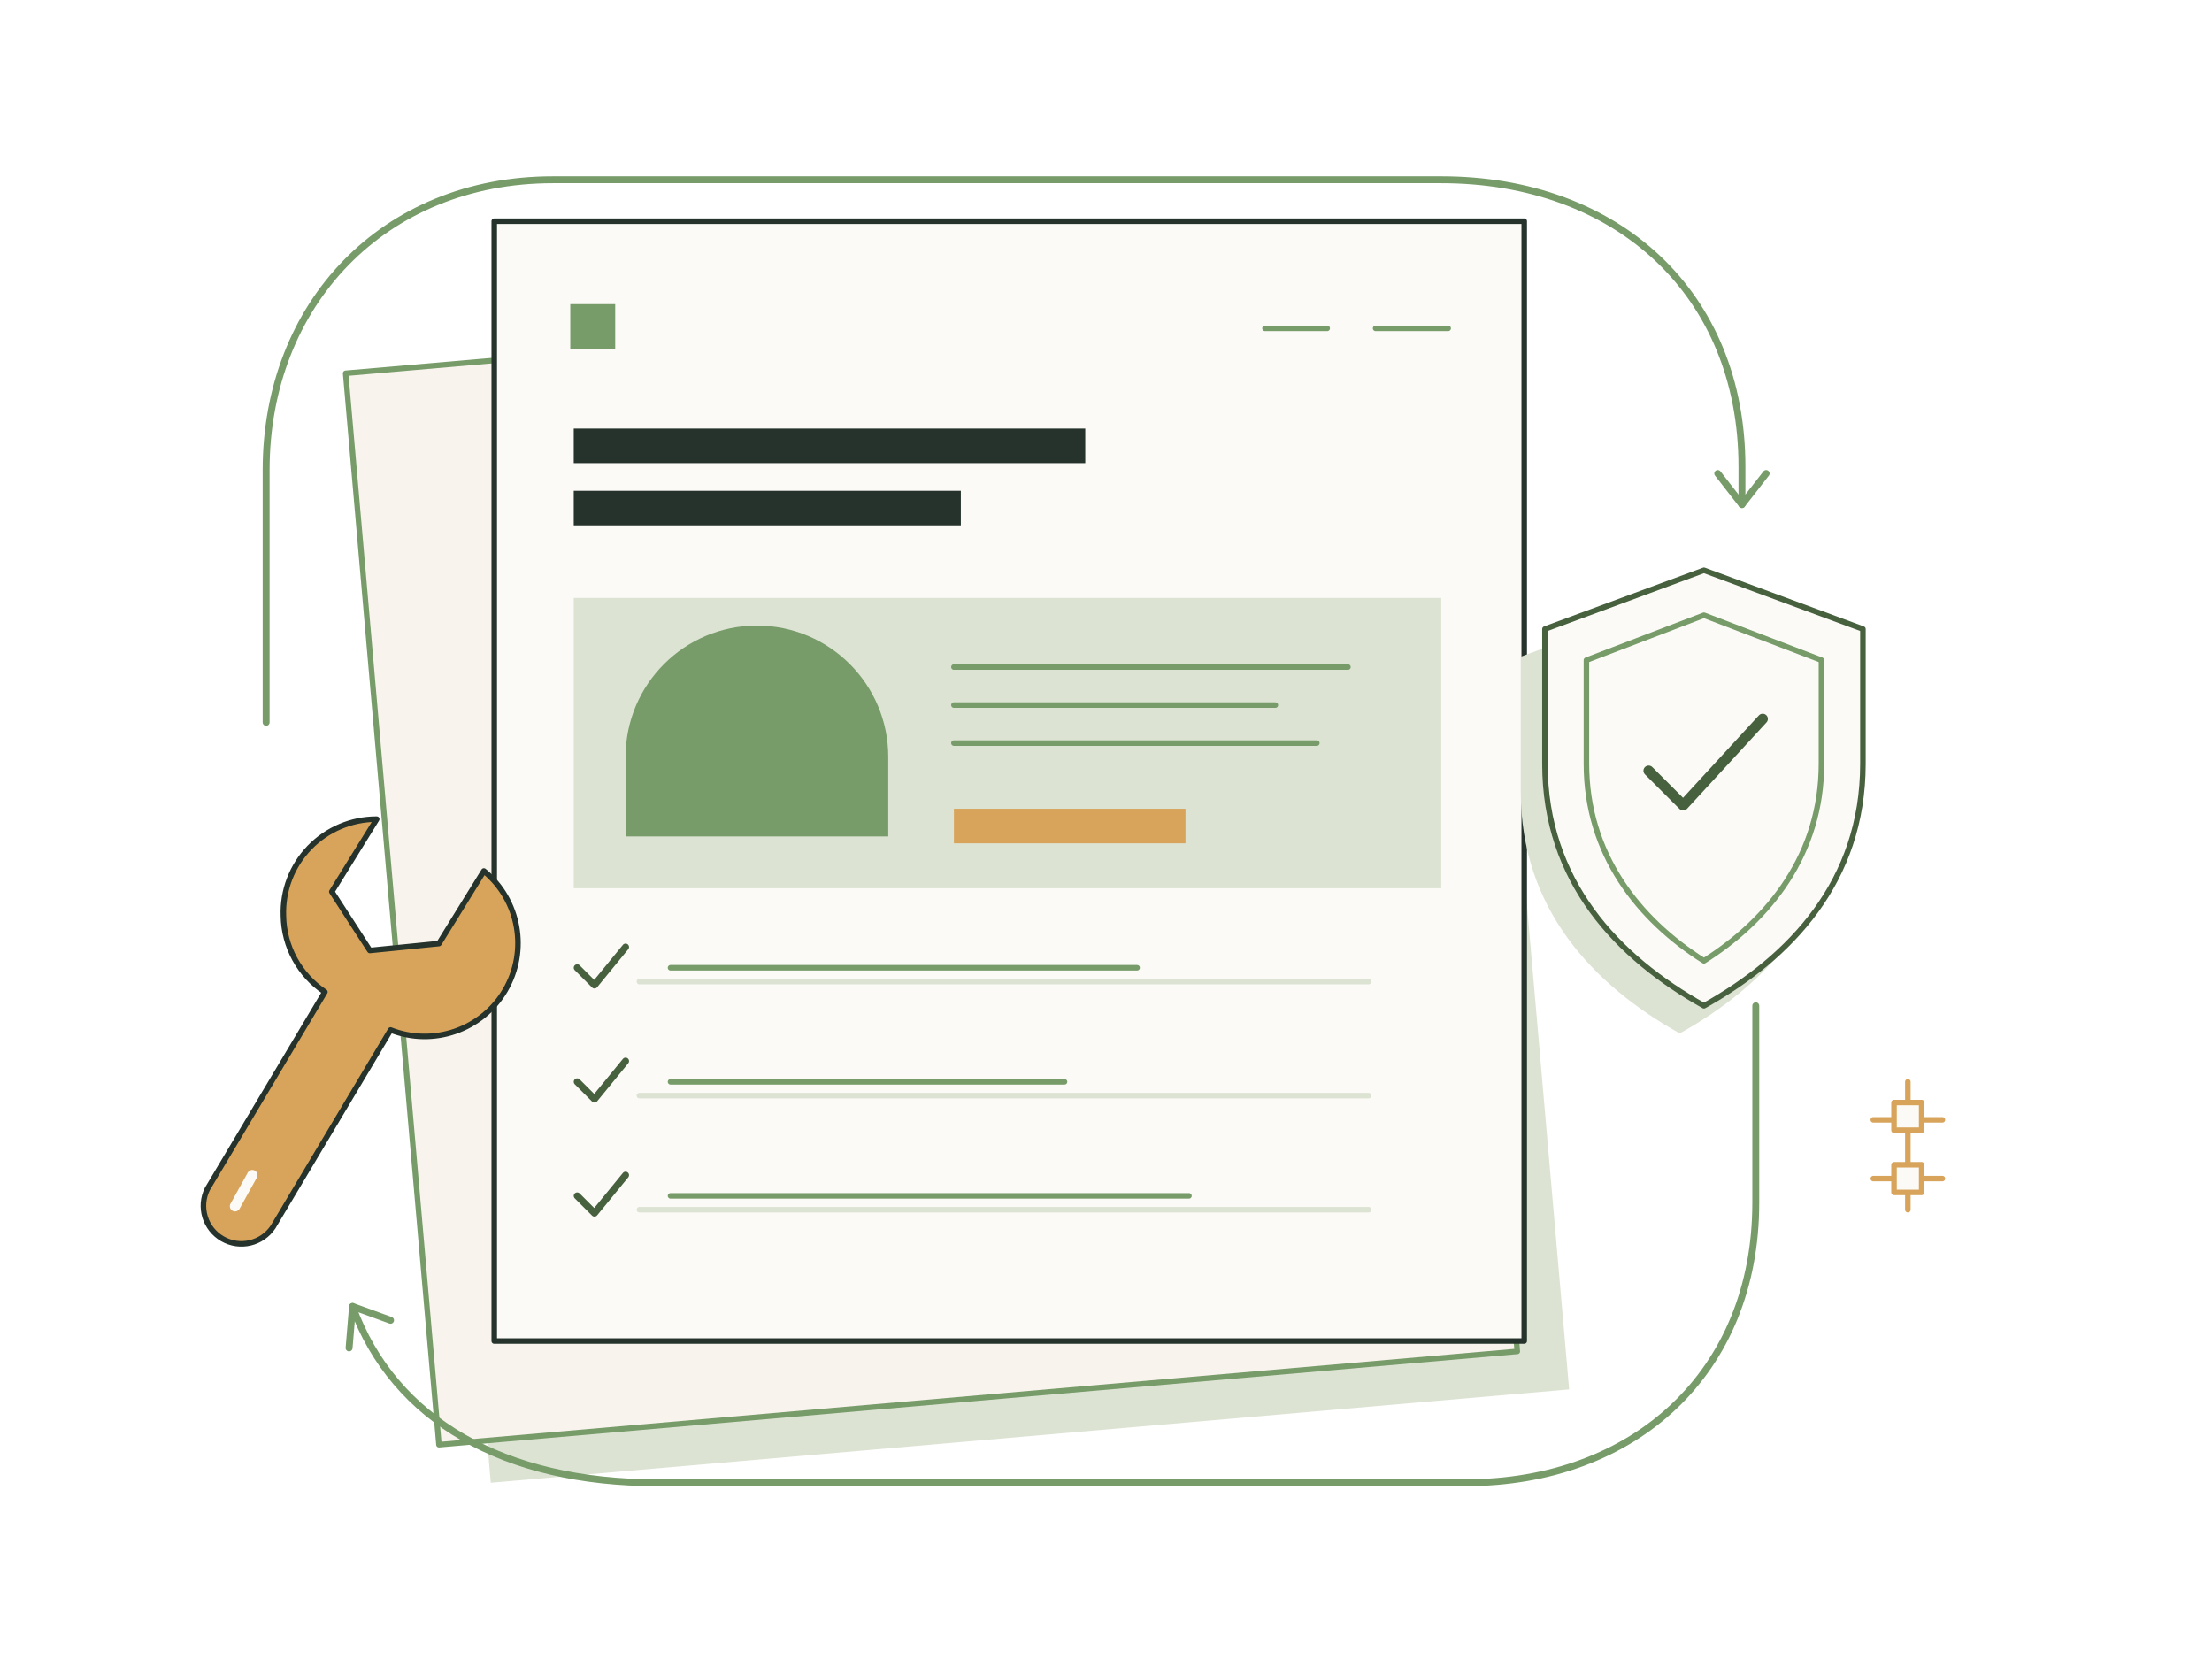
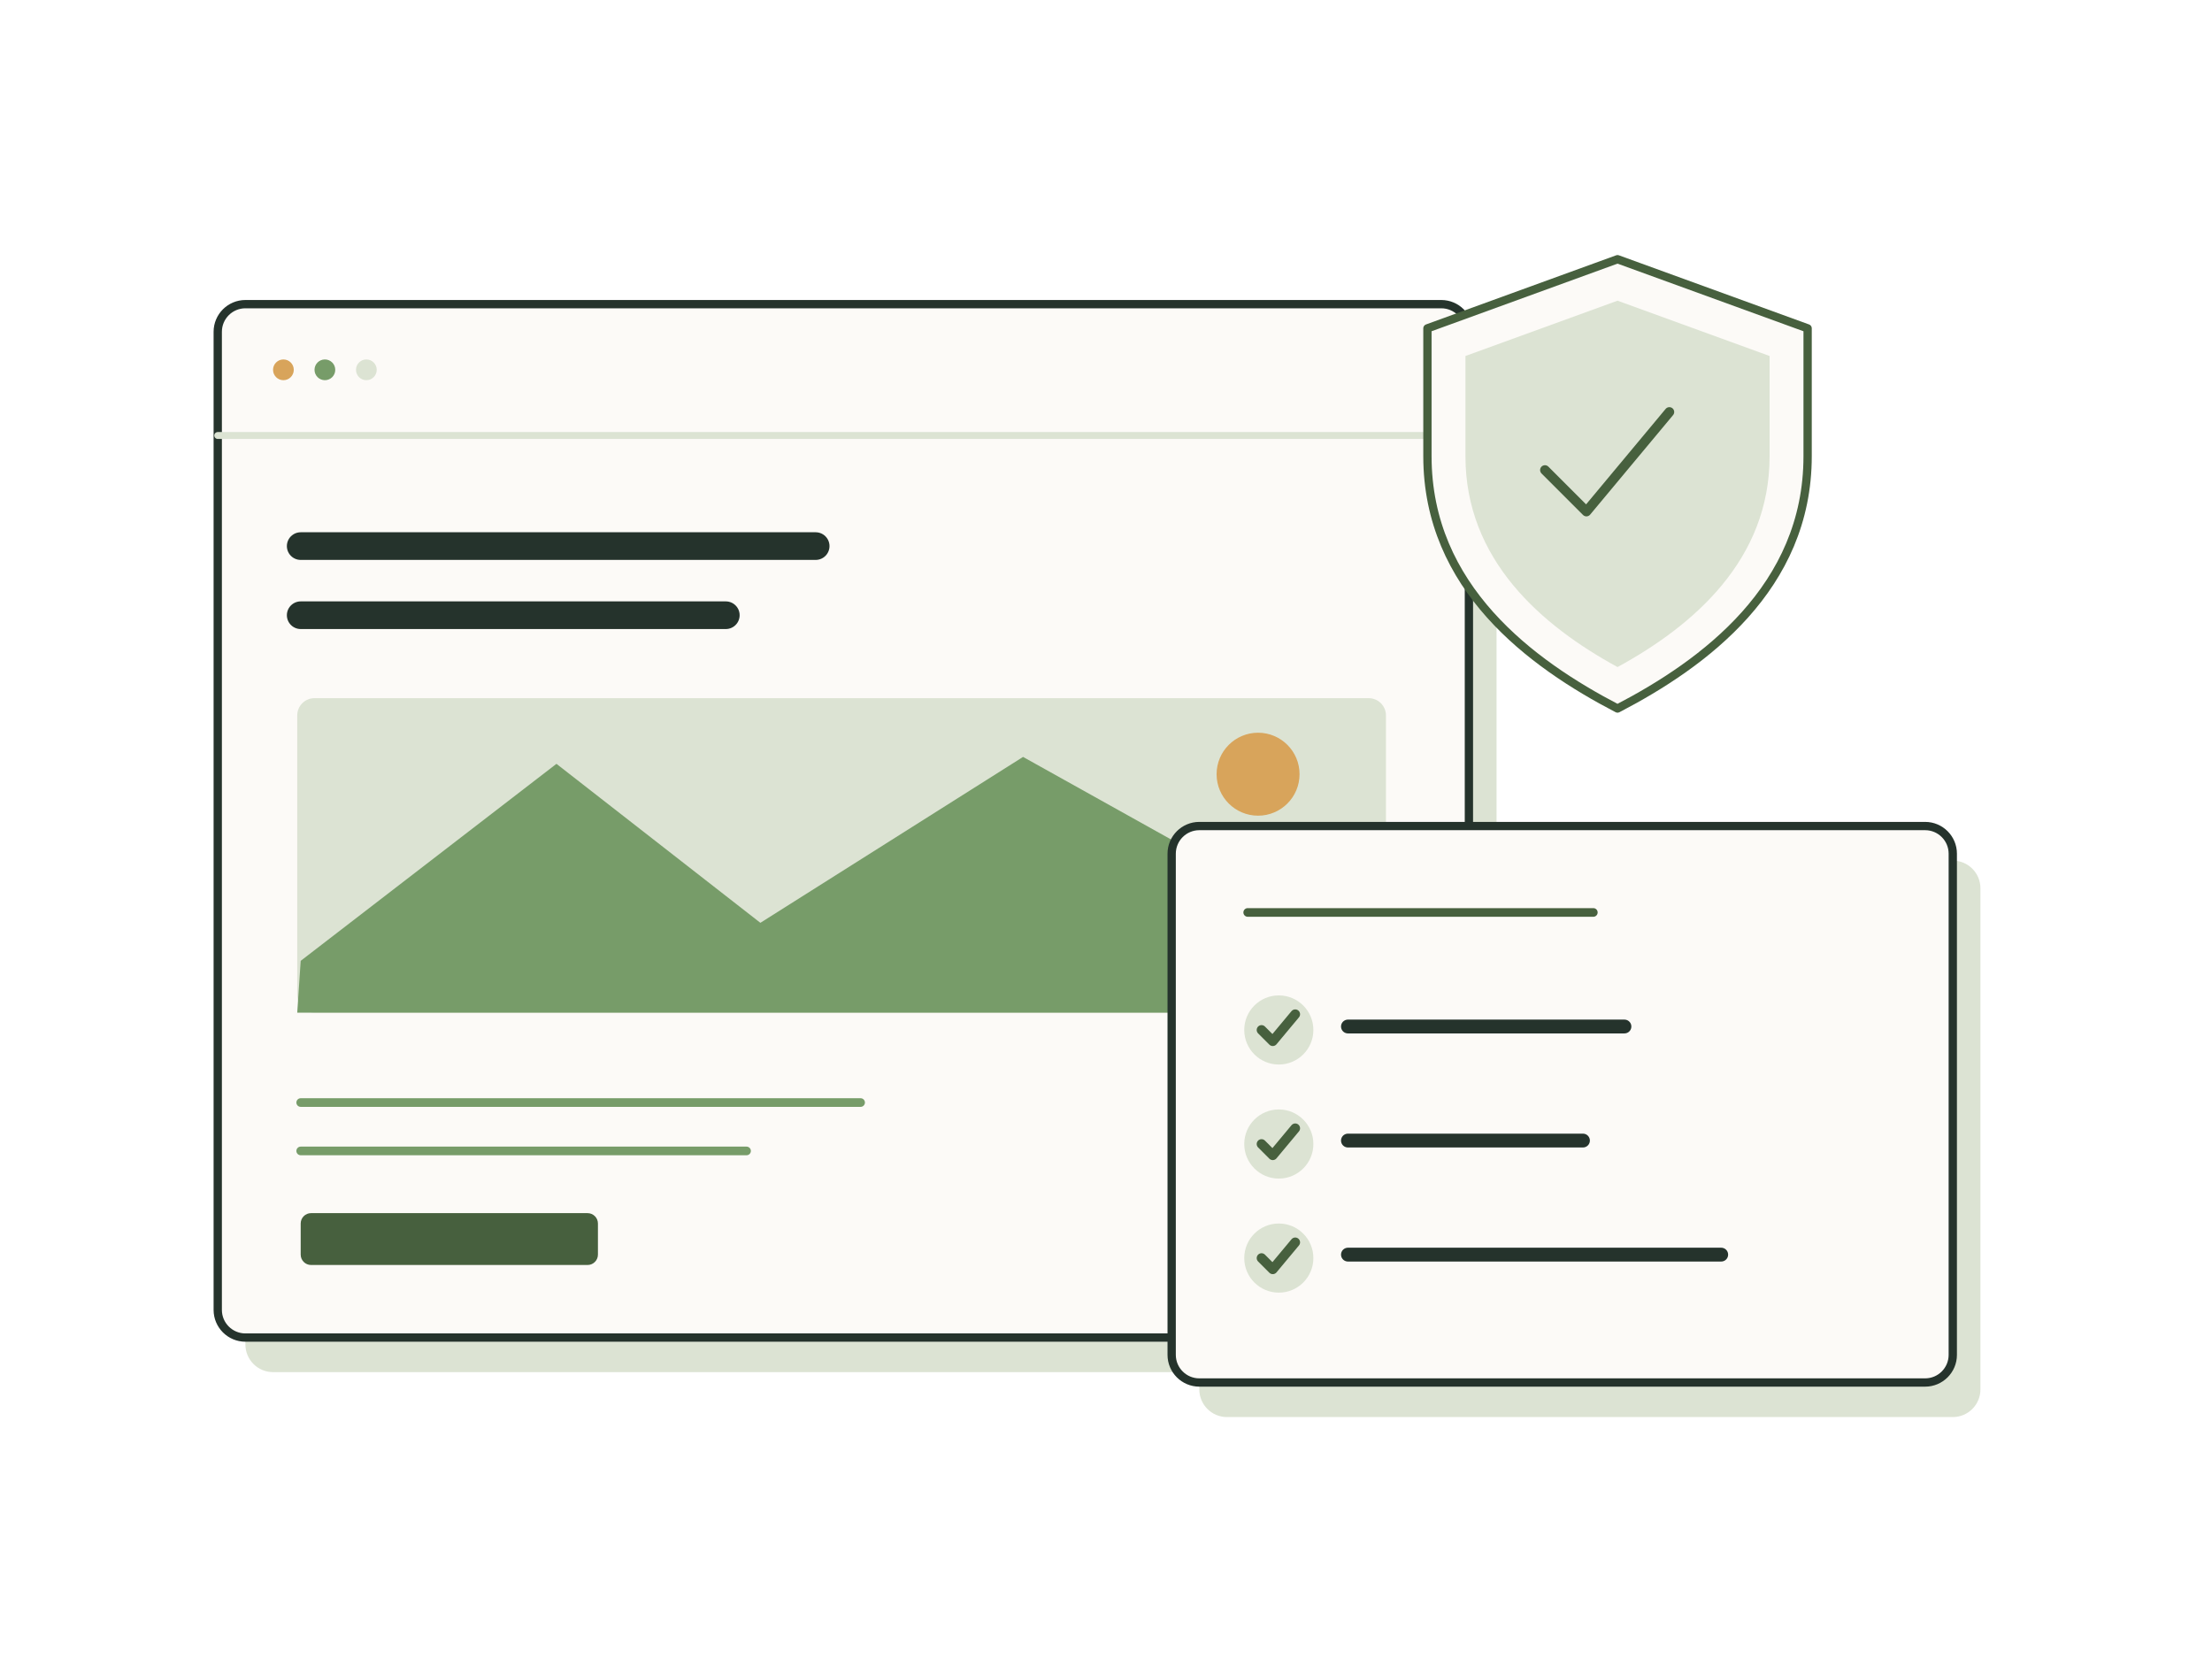
- <svg xmlns="http://www.w3.org/2000/svg" viewBox="0 0 640 480" fill="none" role="img" aria-labelledby="title desc">
-   <g stroke="#25332c" stroke-width="1.6" stroke-linecap="round" stroke-linejoin="round">
-     <path d="m115 119 312-27 27 310-312 27z" fill="#dce3d3" stroke="none" />
-     <path d="m100 108 312-27 27 310-312 27z" fill="#f9f3ed" stroke="#779c69" />
-     <path d="M143 64h298v324H143z" fill="#fcfaf7" />
-     <path d="M165 88h13v13h-13z" fill="#779c69" stroke="none" />
-     <path d="M366 95h18m14 0h21" stroke="#779c69" />
-     <path d="M166 124h148v10H166zM166 142h112v10H166z" fill="#25332c" stroke="none" />
-     <path d="M166 173h251v84H166z" fill="#dce3d3" stroke="none" />
-     <path d="M181 242v-23a38 38 0 0 1 76 0v23" fill="#779c69" stroke="none" />
-     <path d="M276 193h114m-114 11h93m-93 11h105" stroke="#779c69" />
-     <path d="M276 234h67v10h-67z" fill="#d8a45b" stroke="none" />
-     <path d="M185 284h211m-211 33h211m-211 33h211" stroke="#dce3d3" />
-     <path d="m167 280 5 5 9-11m-14 39 5 5 9-11m-14 39 5 5 9-11" stroke="#47603e" stroke-width="2" />
-     <path d="M194 280h135m-135 33h114m-114 33h150" stroke="#779c69" />
-     <path d="M77 209v-73c0-48 34-84 83-84h257c51 0 87 33 87 83v11" stroke="#779c69" stroke-width="2" />
-     <path d="m497 137 7 9 7-9" stroke="#779c69" stroke-width="2" />
-     <path d="M508 291v57c0 49-35 81-84 81H190c-44 0-76-18-88-51" stroke="#779c69" stroke-width="2" />
-     <path d="m101 390 1-12 11 4" stroke="#779c69" stroke-width="2" />
-     <path d="m486 173 46 17v39c0 34-21 56-46 70-25-14-46-36-46-70v-39z" fill="#dce3d3" stroke="none" />
-     <path d="m493 165 46 17v39c0 34-21 56-46 70-25-14-46-36-46-70v-39z" fill="#fcfaf7" stroke="#47603e" />
-     <path d="m493 178 34 13v30c0 26-15 45-34 57-19-12-34-31-34-57v-30z" stroke="#779c69" />
-     <path d="m477 223 10 10 23-25" stroke="#47603e" stroke-width="3" />
-     <path d="M82 265a27 27 0 0 1 27-28l-13 21 11 17 20-2 13-21a27 27 0 0 1-27 46l-34 57a11 11 0 0 1-19-11l34-57a27 27 0 0 1-12-22Z" fill="#d8a45b" />
-     <path d="m73 340-5 9" stroke="#fcfaf7" stroke-width="3" />
-     <path d="M552 313v37m-10-26h20m-20 17h20" stroke="#d8a45b" />
-     <path d="M548 319h8v8h-8zM548 337h8v8h-8z" fill="#fcfaf7" stroke="#d8a45b" />
-   </g>
+ <svg xmlns="http://www.w3.org/2000/svg" width="640" height="480" viewBox="0 0 640 480" fill="none" role="img" aria-labelledby="website-care-title website-care-desc">
+   <rect x="71" y="98" width="362" height="299" rx="8" fill="#dce3d3" stroke="none" stroke-width="2.4" />
+   <rect x="63" y="88" width="362" height="299" rx="8" fill="#fcfaf7" stroke="#25332c" stroke-width="2.4" />
+   <path d="M63 126H425" fill="none" stroke="#dce3d3" stroke-width="2" stroke-linecap="round" stroke-linejoin="round" />
+   <circle cx="82" cy="107" r="3" fill="#d8a45b" stroke="none" stroke-width="2.4" />
+   <circle cx="94" cy="107" r="3" fill="#779c69" stroke="none" stroke-width="2.4" />
+   <circle cx="106" cy="107" r="3" fill="#dce3d3" stroke="none" stroke-width="2.4" />
+   <path d="M87 158H236" fill="none" stroke="#25332c" stroke-width="8" stroke-linecap="round" stroke-linejoin="round" />
+   <path d="M87 178H210" fill="none" stroke="#25332c" stroke-width="8" stroke-linecap="round" stroke-linejoin="round" />
+   <rect x="86" y="202" width="315" height="91" rx="5" fill="#dce3d3" stroke="none" stroke-width="2.4" />
+   <circle cx="364" cy="224" r="12" fill="#d8a45b" stroke="none" stroke-width="2.4" />
+   <path d="M87 278L161 221 220 267 296 219 400 277V293H86Z" fill="#779c69" stroke="none" stroke-width="0" stroke-linecap="round" stroke-linejoin="round" />
+   <path d="M87 319H249" fill="none" stroke="#779c69" stroke-width="2.5" stroke-linecap="round" stroke-linejoin="round" />
+   <path d="M87 333H216" fill="none" stroke="#779c69" stroke-width="2.5" stroke-linecap="round" stroke-linejoin="round" />
+   <rect x="87" y="351" width="86" height="15" rx="3" fill="#47603e" stroke="none" stroke-width="2.4" />
+   <rect x="347" y="249" width="226" height="161" rx="8" fill="#dce3d3" stroke="none" stroke-width="2.4" />
+   <rect x="339" y="239" width="226" height="161" rx="8" fill="#fcfaf7" stroke="#25332c" stroke-width="2.4" />
+   <path d="M361 264H461" fill="none" stroke="#47603e" stroke-width="2.5" stroke-linecap="round" stroke-linejoin="round" />
+   <circle cx="370" cy="298" r="10" fill="#dce3d3" stroke="none" stroke-width="2.4" />
+   <path d="M365 298l3.25 3.25 6.5 -7.8" fill="none" stroke="#47603e" stroke-width="2.8" stroke-linecap="round" stroke-linejoin="round" />
+   <path d="M390 297H470" fill="none" stroke="#25332c" stroke-width="4" stroke-linecap="round" stroke-linejoin="round" />
+   <circle cx="370" cy="331" r="10" fill="#dce3d3" stroke="none" stroke-width="2.4" />
+   <path d="M365 331l3.25 3.25 6.5 -7.8" fill="none" stroke="#47603e" stroke-width="2.8" stroke-linecap="round" stroke-linejoin="round" />
+   <path d="M390 330H458" fill="none" stroke="#25332c" stroke-width="4" stroke-linecap="round" stroke-linejoin="round" />
+   <circle cx="370" cy="364" r="10" fill="#dce3d3" stroke="none" stroke-width="2.4" />
+   <path d="M365 364l3.25 3.25 6.5 -7.8" fill="none" stroke="#47603e" stroke-width="2.8" stroke-linecap="round" stroke-linejoin="round" />
+   <path d="M390 363H498" fill="none" stroke="#25332c" stroke-width="4" stroke-linecap="round" stroke-linejoin="round" />
+   <path d="M468 75L523 95V132C523 170 493 192 468 205C443 192 413 170 413 132V95Z" fill="#fcfaf7" stroke="#47603e" stroke-width="2.4" stroke-linecap="round" stroke-linejoin="round" />
+   <path d="M468 87L512 103V132C512 162 490 181 468 193C446 181 424 162 424 132V103Z" fill="#dce3d3" stroke="none" stroke-width="0" stroke-linecap="round" stroke-linejoin="round" />
+   <path d="M447 136l12.0 12.0 24.0 -28.8" fill="none" stroke="#47603e" stroke-width="2.8" stroke-linecap="round" stroke-linejoin="round" />
</svg>
